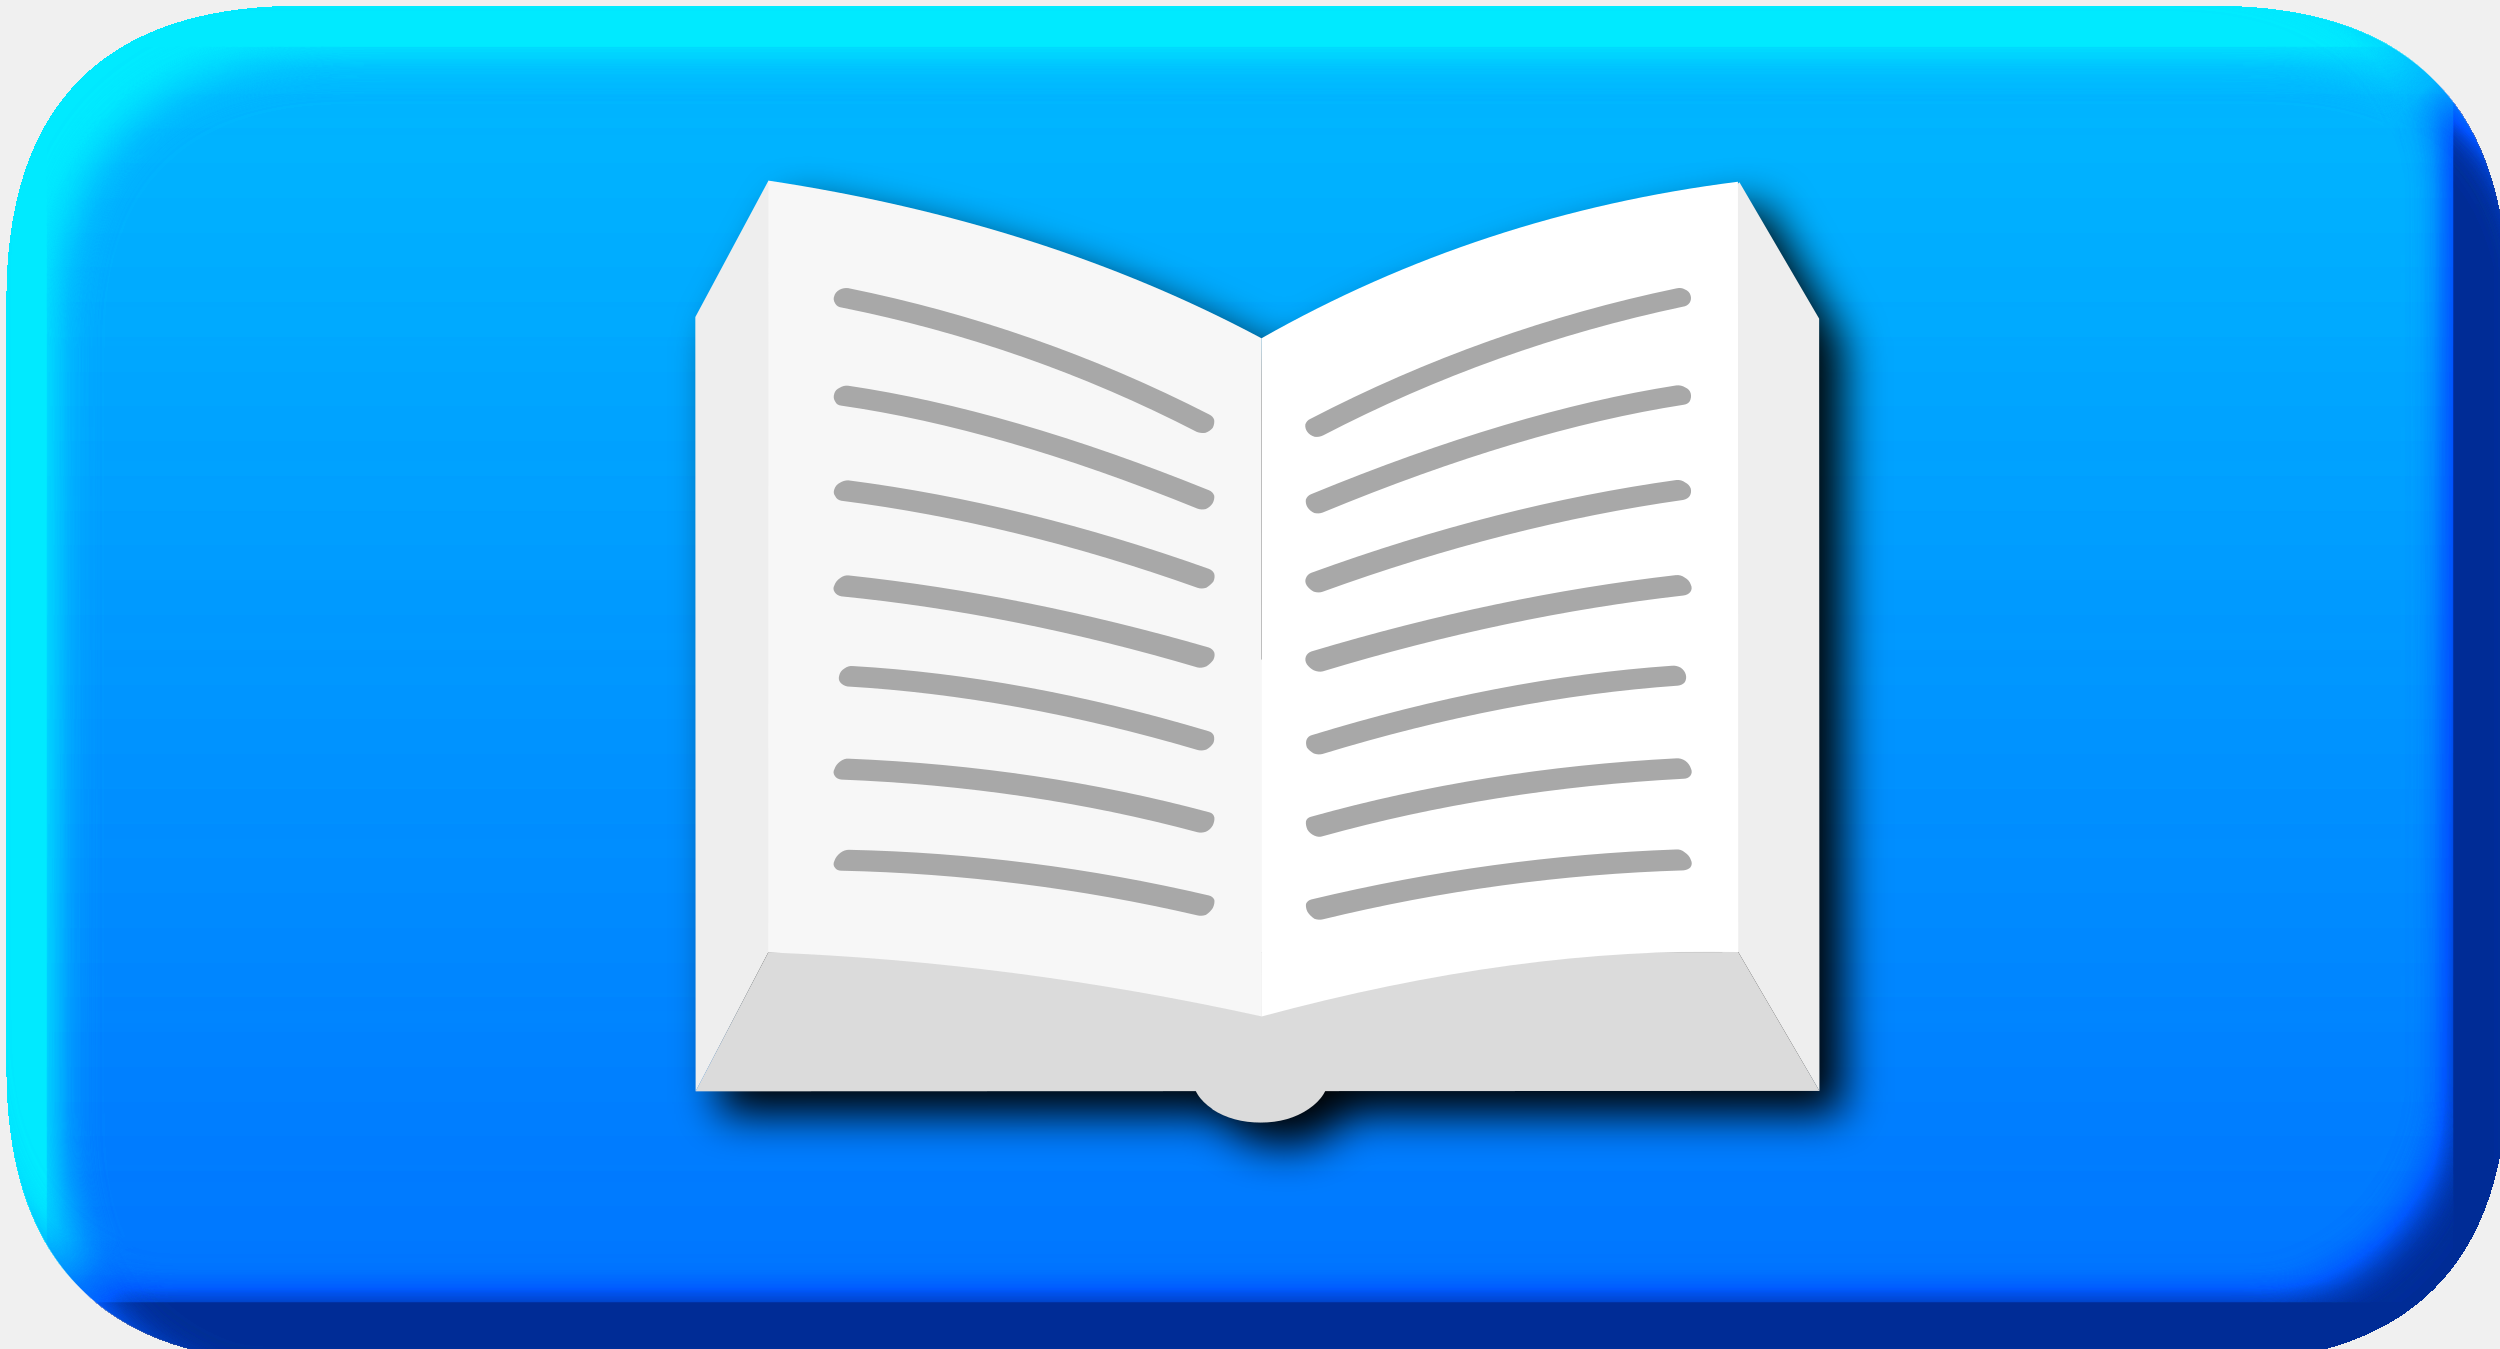
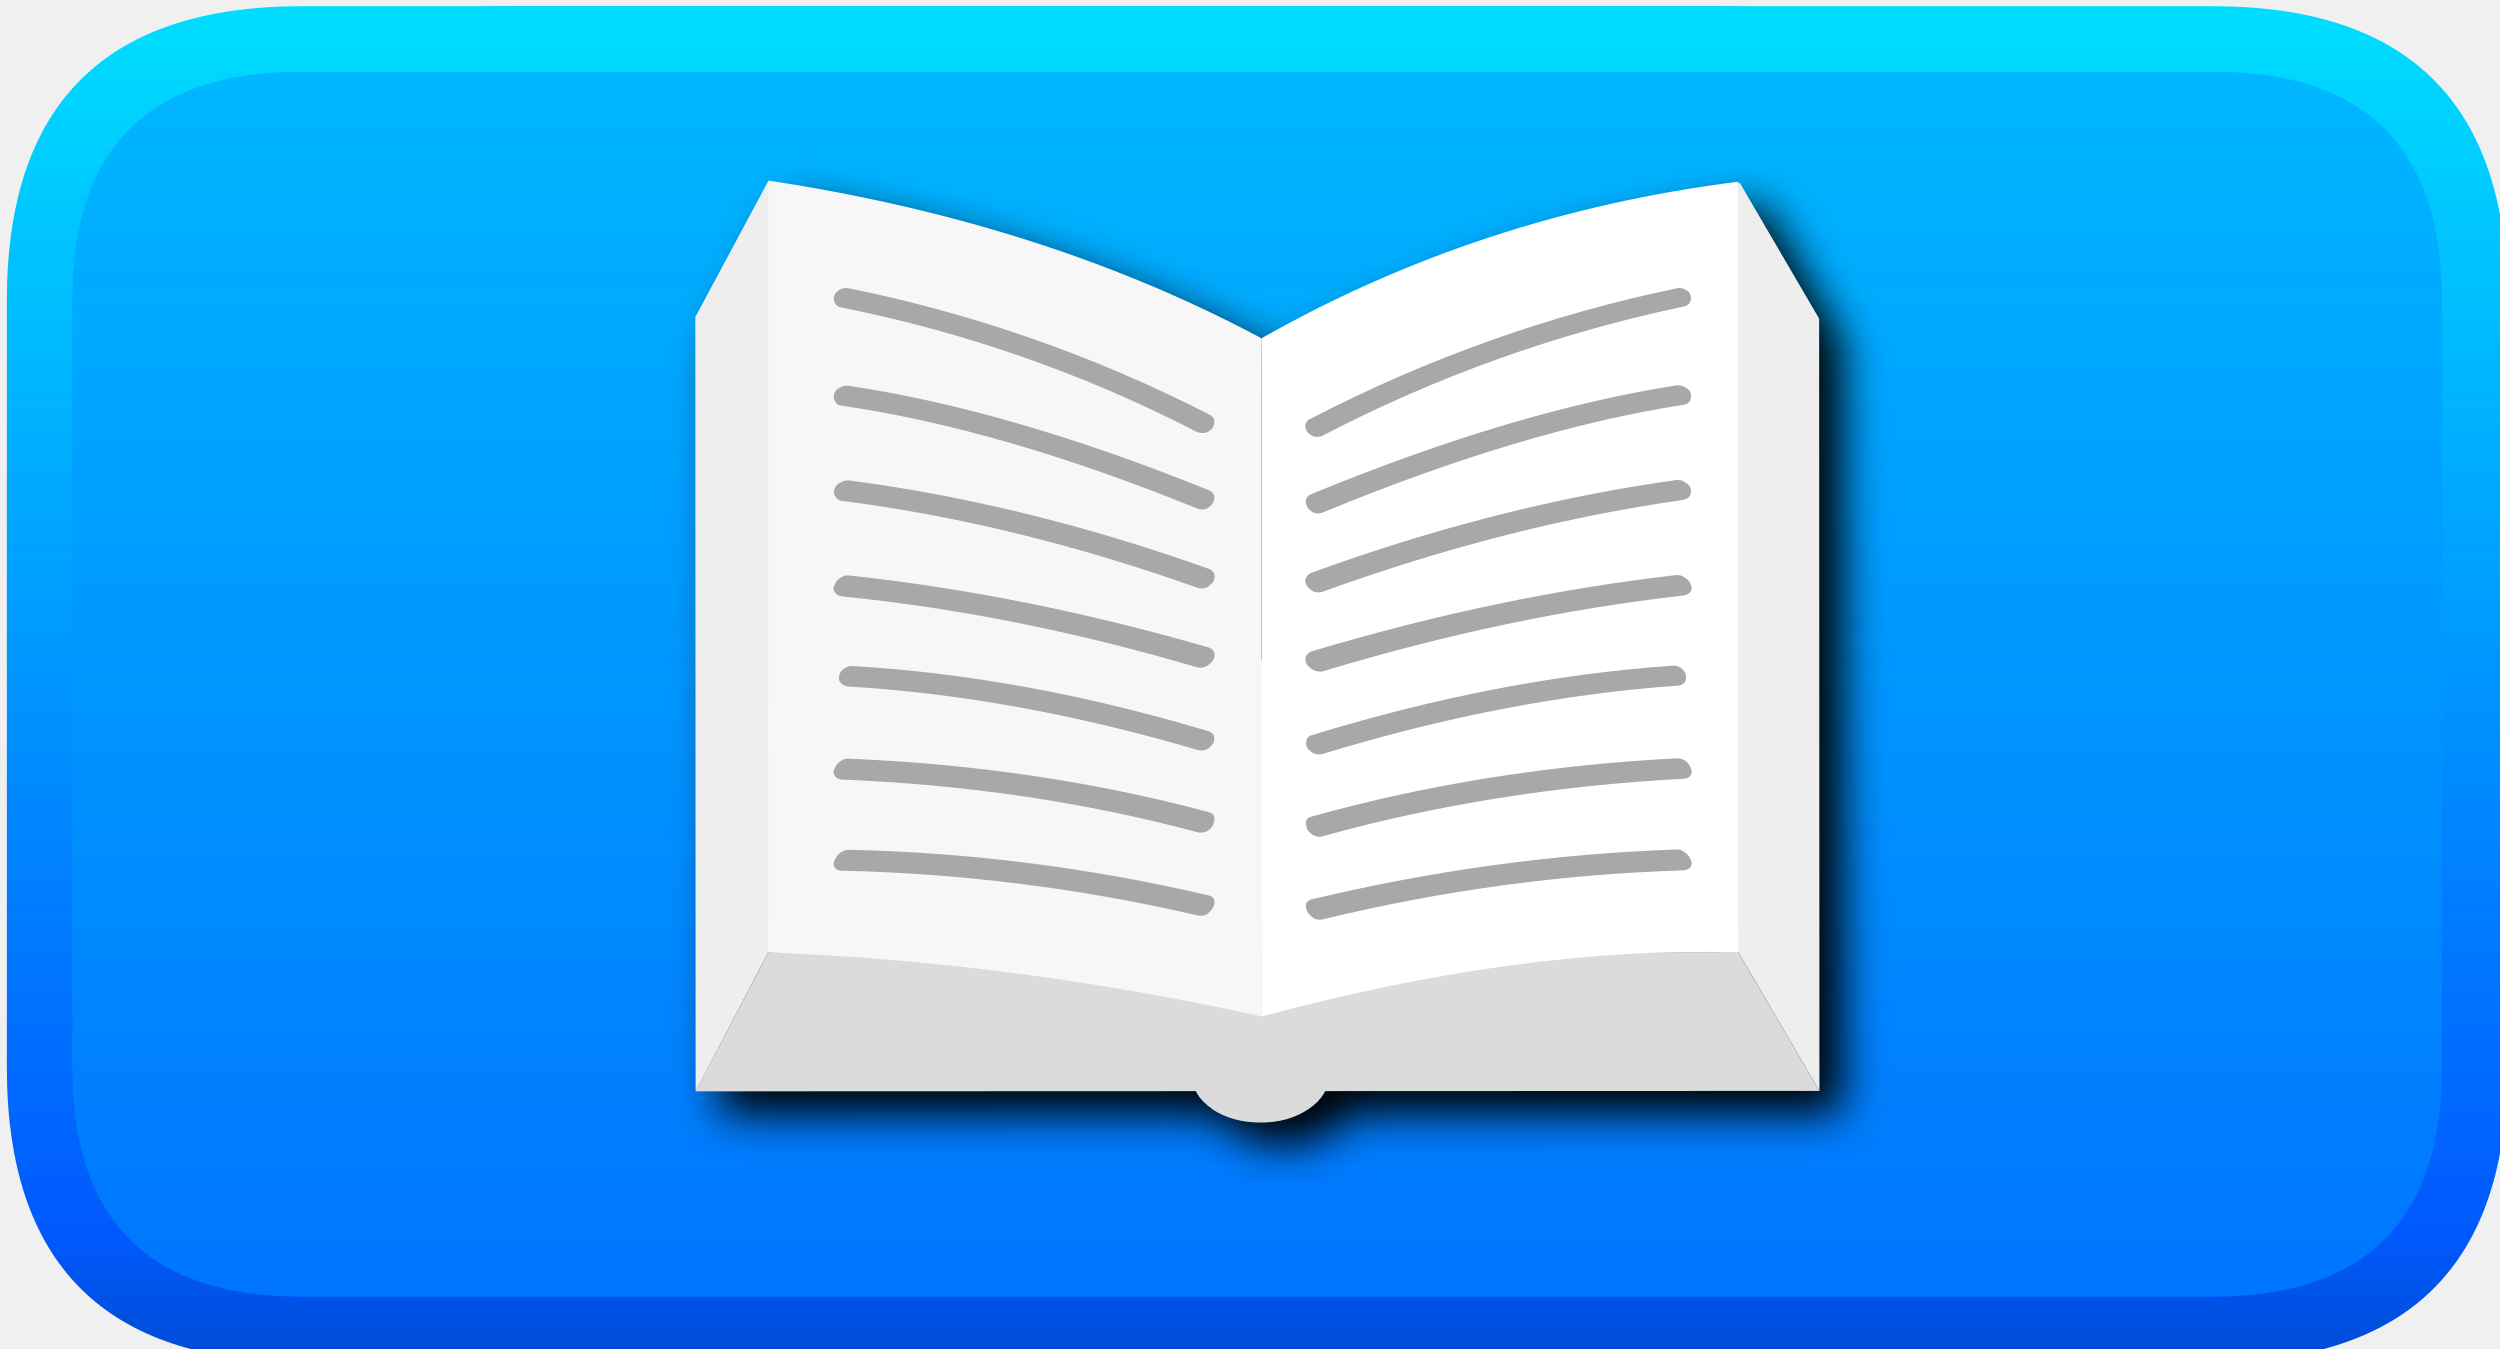
<svg xmlns="http://www.w3.org/2000/svg" xmlns:xlink="http://www.w3.org/1999/xlink" version="1.1" preserveAspectRatio="none" x="0px" y="0px" width="152px" height="82px" viewBox="0 0 152 82">
  <defs>
-     <linearGradient id="Gradient_1" gradientUnits="userSpaceOnUse" x1="0" y1="41.475" x2="0" y2="-41.375" spreadMethod="pad">
+     <linearGradient id="Gradient_1" gradientUnits="userSpaceOnUse" x1="-8.75" y1="41.475" x2="-8.75" y2="-41.375" spreadMethod="pad">
+       <stop offset="0%" stop-color="#214566" />
+       <stop offset="100%" stop-color="#43719F" />
+     </linearGradient>
+     <linearGradient id="Gradient_2" gradientUnits="userSpaceOnUse" x1="0" y1="41.4" x2="0" y2="-41.4" spreadMethod="pad">
+       <stop offset="0.784%" stop-color="#133556" />
+       <stop offset="100%" stop-color="#2A8EF0" />
+     </linearGradient>
+     <linearGradient id="Gradient_3" gradientUnits="userSpaceOnUse" x1="0" y1="41.475" x2="0" y2="-41.375" spreadMethod="pad">
      <stop offset="0%" stop-color="#214F7C" />
      <stop offset="100%" stop-color="#1F76CB" />
    </linearGradient>
    <filter id="Filter_1" x="-20%" y="-20%" width="140%" height="140%" color-interpolation-filters="sRGB">
-       <feFlood flood-color="#5AA8F5" flood-opacity="1" in="SourceGraphic" result="result1" />
-       <feComposite in2="SourceGraphic" in="result1" operator="in" result="result2" />
-       <feGaussianBlur in="result2" stdDeviation="1.333,1.333" result="result3" />
-       <feFlood flood-color="#051E37" flood-opacity="1" in="SourceGraphic" result="result4" />
-       <feComposite in2="SourceGraphic" in="result4" operator="in" result="result5" />
-       <feGaussianBlur in="result5" stdDeviation="1.333,1.333" result="result6" />
-       <feOffset dx="2.828" dy="2.828" in="result3" result="result7" />
-       <feOffset dx="-2.828" dy="-2.828" in="result3" result="result8" />
-       <feOffset dx="-2.828" dy="-2.828" in="result6" result="result9" />
-       <feOffset dx="2.828" dy="2.828" in="result6" result="result10" />
-       <feColorMatrix in="SourceGraphic" type="matrix" values="0 0 0 0 255 0 0 0 0 255 0 0 0 0 255 0 0 0 255 0" result="result11" />
-       <feFlood flood-color="#000000" flood-opacity="0" in="SourceGraphic" result="result12" />
-       <feComposite in2="result8" in="result7" operator="arithmetic" k1="0" k2="-1" k3="1" k4="0" result="result13" />
-       <feComposite in2="result10" in="result9" operator="arithmetic" k1="0" k2="-1" k3="1" k4="0" result="result14" />
-       <feComposite in2="result12" in="result13" operator="xor" result="result15" />
-       <feComposite in2="result15" in="result14" operator="xor" result="result16" />
-       <feComposite in2="result11" in="result16" operator="in" result="result17" />
-       <feBlend mode="normal" in2="SourceGraphic" in="result17" result="result18" />
-       <feColorMatrix in="result18" type="matrix" values="3.268 -1.91 -0.257 0 -0.025 -0.967 2.325 -0.257 0 -0.025 -0.967 -1.91 3.978 0 -0.025 0 0 0 1 0 " result="result19" />
+       <feColorMatrix in="SourceGraphic" type="matrix" values="3.268 -1.91 -0.257 0 -0.025 -0.967 2.325 -0.257 0 -0.025 -0.967 -1.91 3.978 0 -0.025 0 0 0 1 0 " result="result1" />
    </filter>
    <filter id="Filter_2" x="-20%" y="-20%" width="140%" height="140%" color-interpolation-filters="sRGB">
      <feFlood flood-color="#000000" flood-opacity="1" in="SourceGraphic" result="result1" />
      <feComposite in2="SourceGraphic" in="result1" operator="in" result="result2" />
      <feGaussianBlur in="result2" stdDeviation="1.333,1.333" result="result3" />
      <feOffset dx="1.414" dy="1.414" in="result3" result="result4" />
      <feComposite in2="result4" in="SourceGraphic" operator="over" result="result5" />
    </filter>
    <g id="Duplicate_Items_Folder_Symbol_20_copy_2_0_Layer0_0_FILL">
-       <path fill="url(#Gradient_1)" stroke="none" d=" M 16.2 -41.4 L 2.4 -41.4 -14.65 -41.4 -17.8 -41.4 -47.75 -41.4 -58.4 -41.4 Q -76.4 -41.4 -76.4 -23.4 L -76.4 23.45 Q -76.4 41.45 -58.4 41.45 L -23.4 41.45 -17.8 41.45 -14.65 41.45 2.4 41.45 16.2 41.45 58.4 41.45 Q 76.4 41.45 76.4 23.45 L 76.4 -23.4 Q 76.4 -41.4 58.4 -41.4 L 16.2 -41.4 Z" />
+       <path fill="url(#Gradient_1)" stroke="none" d=" M 46.2 -23.4 Q 46.2 -41.4 28.2 -41.4 L -45.7 -41.4 Q -63.7 -41.4 -63.7 -23.4 L -63.7 23.45 Q -63.7 41.45 -45.7 41.45 L 28.2 41.45 Q 46.2 41.45 46.2 23.45 L 46.2 -23.4 Z" />
+     </g>
+     <g id="Duplicate_Items_Folder_Symbol_20_copy_2_0_Layer0_1_FILL">
+       <path fill="url(#Gradient_2)" stroke="none" d=" M 16.2 -41.4 L 2.4 -41.4 -14.65 -41.4 -17.8 -41.4 -47.75 -41.4 -58.4 -41.4 Q -76.4 -41.4 -76.4 -23.4 L -76.4 23.45 Q -76.4 41.45 -58.4 41.45 L -23.4 41.45 -17.8 41.45 -14.65 41.45 2.4 41.45 16.2 41.45 58.4 41.45 Q 76.4 41.45 76.4 23.45 L 76.4 -23.4 Q 76.4 -41.4 58.4 -41.4 L 16.2 -41.4 Z" />
+     </g>
+     <g id="Duplicate_Items_Folder_Symbol_20_copy_2_0_Layer0_2_FILL">
+       <path fill="url(#Gradient_3)" stroke="none" d=" M 72.4 -23.4 Q 72.4 -37.4 58.4 -37.4 L -58.4 -37.4 Q -72.4 -37.4 -72.4 -23.4 L -72.4 23.45 Q -72.4 37.45 -58.4 37.45 L 58.4 37.45 Q 72.4 37.45 72.4 23.45 L 72.4 -23.4 Z" />
    </g>
    <g id="Duplicate_Items_Folder_Symbol_12_copy_0_Layer0_0_FILL">
      <path fill="#DBDBDB" stroke="none" d=" M 0.35 46.45 Q 3.15 46.45 5.15 44.45 7.15 42.45 7.15 39.65 L 7.15 39.3 4.15 39.3 4.15 39.45 -3.5 39.45 -3.5 39.3 -6.5 39.3 -6.5 39.65 Q -6.5 42.45 -4.5 44.45 L -4.5 44.5 Q -2.45 46.45 0.35 46.45 Z" />
    </g>
    <g id="Duplicate_Items_Folder_Symbol_12_copy_0_Layer0_1_FILL">
      <path fill="#DBDBDB" stroke="none" d=" M -49.1 24.65 L -56.4 38.6 56.45 38.6 48.3 24.65 -49.1 24.65 Z" />
      <path fill="#EEEEEE" stroke="none" d=" M 56.45 -38.95 L 48.45 -52.65 -0.7 -3.6 -49.05 -52.85 -56.4 -39.15 -56.4 38.6 -49.1 24.65 48.3 24.65 56.45 38.6 56.45 -38.95 Z" />
    </g>
    <g id="Duplicate_Items_Folder_Symbol_12_copy_0_Layer0_2_FILL">
      <path fill="#F7F7F7" stroke="none" d=" M 0.45 31.1 L 0.45 -37 Q -21.33 -48.647 -49.05 -52.85 L -49.1 24.65 Q -24.55 25.6 0.45 31.1 Z" />
      <path fill="#FFFFFF" stroke="none" d=" M 48.3 -52.7 Q 22.457 -49.46 0.45 -37 L 0.45 31.1 Q 26.4 24.1 48.3 24.65 L 48.3 -52.7 Z" />
    </g>
    <g id="Duplicate_Items_Folder_Symbol_12_copy_0_Layer0_3_FILL">
      <path fill="#A8A8A8" stroke="none" d=" M -6 20.95 Q -5.6 21.05 -5.15 20.9 -4.7 20.6 -4.45 20.2 -4.25 19.75 -4.3 19.4 -4.45 19.05 -4.85 18.95 -22.8 14.75 -41 14.35 -41.45 14.35 -41.85 14.65 -42.3 15 -42.45 15.45 -42.65 15.85 -42.4 16.15 -42.2 16.45 -41.75 16.45 -23.7 16.85 -6 20.95 M -4.45 11.9 Q -4.25 11.45 -4.3 11.1 -4.4 10.7 -4.8 10.6 -21.9 6 -41 5.2 -41.45 5.15 -41.9 5.5 -42.3 5.8 -42.45 6.25 -42.65 6.6 -42.4 6.95 -42.2 7.25 -41.75 7.3 -22.95 8.05 -6 12.6 -5.6 12.7 -5.15 12.55 -4.7 12.35 -4.45 11.9 M -40.6 -4.1 Q -41.05 -4.15 -41.45 -3.85 -41.85 -3.6 -41.95 -3.2 -42.1 -2.75 -41.85 -2.45 -41.6 -2.15 -41.15 -2.05 -24.25 -1.05 -5.95 4.35 -5.55 4.45 -5.1 4.3 -4.65 4.05 -4.4 3.65 -4.25 3.3 -4.35 2.9 -4.5 2.55 -4.9 2.45 -23.45 -3.1 -40.6 -4.1 M -41 -13.2 Q -41.45 -13.25 -41.85 -12.95 -42.3 -12.65 -42.45 -12.2 -42.65 -11.85 -42.4 -11.5 -42.2 -11.2 -41.75 -11.1 -24.25 -9.35 -6 -3.95 -5.6 -3.85 -5.1 -4.05 -4.7 -4.3 -4.4 -4.7 -4.2 -5.1 -4.3 -5.45 -4.45 -5.8 -4.85 -5.95 -23.35 -11.3 -41 -13.2 M -41.05 -22.75 Q -41.5 -22.75 -41.9 -22.5 -42.3 -22.3 -42.45 -21.85 -42.6 -21.45 -42.35 -21.15 -42.2 -20.8 -41.75 -20.7 -24.25 -18.45 -6 -11.95 -5.6 -11.8 -5.1 -11.95 -4.7 -12.2 -4.4 -12.55 -4.2 -12.95 -4.3 -13.35 -4.45 -13.7 -4.85 -13.85 -23.35 -20.45 -41.05 -22.75 M -41.05 -42.05 Q -41.5 -42.1 -41.9 -41.9 -42.35 -41.65 -42.45 -41.25 -42.6 -40.9 -42.35 -40.5 -42.15 -40.15 -41.7 -40.1 -23 -36.35 -6.05 -27.6 -5.65 -27.45 -5.2 -27.5 -4.75 -27.65 -4.45 -28 -4.25 -28.4 -4.3 -28.8 -4.4 -29.15 -4.8 -29.35 -22.1 -38.2 -41.05 -42.05 M -41.05 -32.25 Q -41.5 -32.3 -41.9 -32.05 -42.35 -31.85 -42.45 -31.45 -42.6 -31 -42.35 -30.65 -42.2 -30.3 -41.75 -30.25 -25.8 -27.95 -6 -19.9 -5.6 -19.75 -5.15 -19.85 -4.7 -20.05 -4.45 -20.45 -4.25 -20.85 -4.3 -21.2 -4.45 -21.6 -4.85 -21.75 -24.9 -29.85 -41.05 -32.25 M 42.95 14.65 Q 42.55 14.3 42.05 14.35 23.65 15 5.45 19.35 5.05 19.45 4.9 19.8 4.85 20.2 5.05 20.6 5.3 21 5.75 21.3 6.2 21.45 6.6 21.35 24.55 17 42.8 16.45 43.25 16.4 43.5 16.15 43.75 15.8 43.55 15.4 43.4 14.95 42.95 14.65 M 43 5.45 Q 42.55 5.15 42.05 5.2 22.75 6.2 5.4 11.05 5 11.15 4.9 11.5 4.85 11.9 5.05 12.35 5.3 12.75 5.75 12.95 6.2 13.15 6.6 13 23.75 8.25 42.8 7.25 43.25 7.25 43.5 6.95 43.75 6.6 43.55 6.2 43.4 5.75 43 5.45 M 42.55 -3.9 Q 42.1 -4.15 41.65 -4.1 24.3 -2.9 5.5 2.85 5.1 2.95 4.95 3.35 4.85 3.7 5 4.1 5.25 4.45 5.7 4.7 6.15 4.85 6.55 4.75 25.1 -0.9 42.25 -2.1 42.7 -2.15 42.95 -2.45 43.15 -2.8 43.05 -3.2 42.95 -3.6 42.55 -3.9 M 5.7 -3.65 Q 6.2 -3.45 6.6 -3.55 25.1 -9.15 42.8 -11.15 43.25 -11.2 43.5 -11.5 43.75 -11.85 43.55 -12.25 43.4 -12.7 42.95 -12.95 42.55 -13.25 42.05 -13.2 24.15 -11.15 5.45 -5.55 5.05 -5.4 4.9 -5.05 4.75 -4.65 5 -4.25 5.3 -3.85 5.7 -3.65 M 5.45 -13.45 Q 5.05 -13.3 4.9 -12.9 4.75 -12.55 5 -12.15 5.3 -11.75 5.7 -11.55 6.2 -11.4 6.6 -11.55 25.1 -18.25 42.8 -20.75 43.25 -20.85 43.45 -21.15 43.65 -21.5 43.55 -21.9 43.4 -22.3 43 -22.5 42.6 -22.8 42.1 -22.75 24.15 -20.25 5.45 -13.45 M 5.45 -21.35 Q 5.05 -21.2 4.9 -20.8 4.85 -20.4 5.05 -20.05 5.3 -19.65 5.75 -19.45 6.2 -19.35 6.6 -19.5 26.7 -27.8 42.8 -30.3 43.25 -30.35 43.45 -30.65 43.65 -31.05 43.55 -31.45 43.45 -31.85 43 -32.05 42.6 -32.3 42.1 -32.25 25.75 -29.7 5.45 -21.35 M 5.8 -27.1 Q 6.25 -27.05 6.65 -27.25 23.8 -36.15 42.75 -40.15 43.2 -40.2 43.45 -40.55 43.65 -40.9 43.55 -41.25 43.45 -41.7 42.95 -41.9 42.6 -42.1 42.15 -42 22.9 -38 5.35 -28.9 5 -28.75 4.85 -28.35 4.8 -27.95 5.05 -27.6 5.3 -27.25 5.8 -27.1 Z" />
    </g>
  </defs>
  <g transform="matrix( 0.9949951, 0, 0, 0.9949951, 76.4,43.7) ">
    <g filter="url(#Filter_1)" transform="matrix( 1.00502, 0, 0, 1.00502, -76.75,-43.9) ">
      <g transform="matrix( 0.9949951, 0, 0, 0.9949951, 76.4,41.55) ">
        <g transform="matrix( 1, 0, 0, 1, 0,0) ">
          <use xlink:href="#Duplicate_Items_Folder_Symbol_20_copy_2_0_Layer0_0_FILL" />
        </g>
+         <g transform="matrix( 1, 0, 0, 1, 0,0) ">
+           <use xlink:href="#Duplicate_Items_Folder_Symbol_20_copy_2_0_Layer0_1_FILL" />
+         </g>
+         <g transform="matrix( 1, 0, 0, 1, 0,0) ">
+           <use xlink:href="#Duplicate_Items_Folder_Symbol_20_copy_2_0_Layer0_2_FILL" />
+         </g>
      </g>
    </g>
    <g filter="url(#Filter_2)" transform="matrix( 1.00502, 0, 0, 1.00502, -76.75,-43.9) ">
      <g transform="matrix( 0.605484, -0.0002288818, 0.0002288818, 0.605484, 76.4,42.95) ">
        <g transform="matrix( 1, 0, 0, 0.6783142, 0,10.25) ">
          <use xlink:href="#Duplicate_Items_Folder_Symbol_12_copy_0_Layer0_0_FILL" />
        </g>
        <g transform="matrix( 1, 0, 0, 1, 0,0) ">
          <use xlink:href="#Duplicate_Items_Folder_Symbol_12_copy_0_Layer0_1_FILL" />
        </g>
        <g transform="matrix( 1, 0, 0, 1, 0,0) ">
          <use xlink:href="#Duplicate_Items_Folder_Symbol_12_copy_0_Layer0_2_FILL" />
        </g>
        <g transform="matrix( 1, 0, 0, 1, 0,0) ">
          <use xlink:href="#Duplicate_Items_Folder_Symbol_12_copy_0_Layer0_3_FILL" />
        </g>
      </g>
    </g>
  </g>
</svg>
